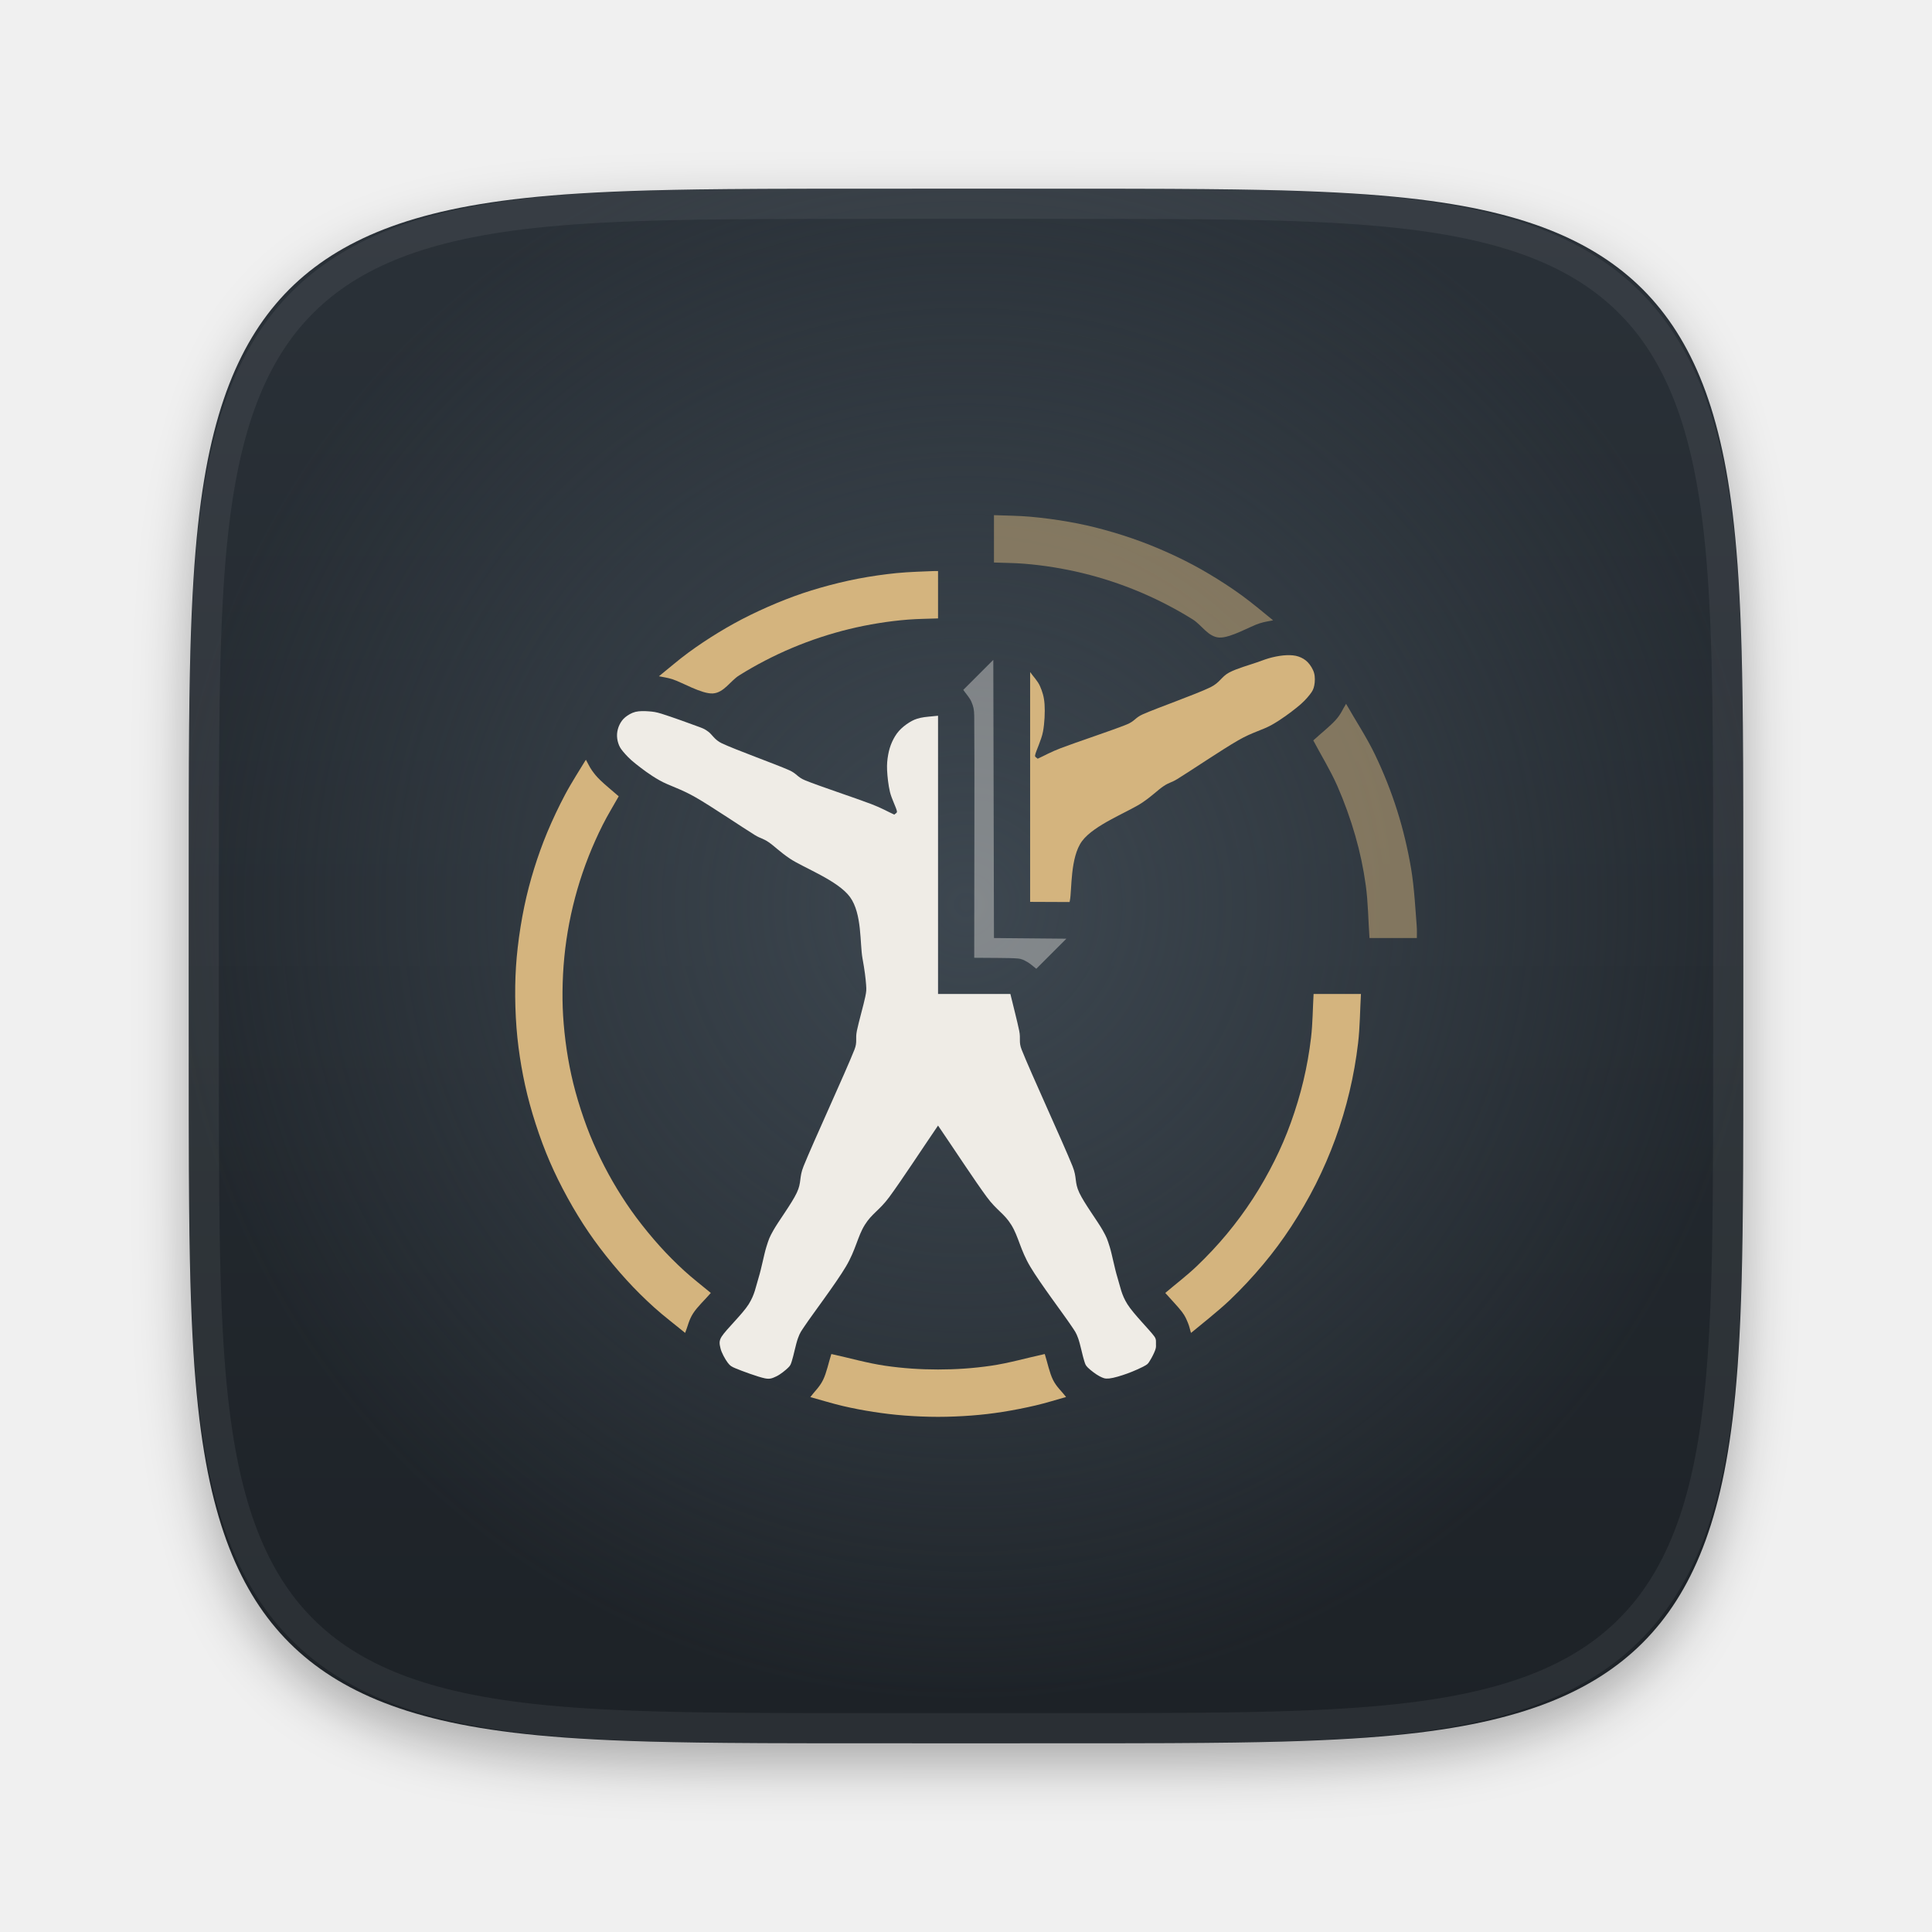
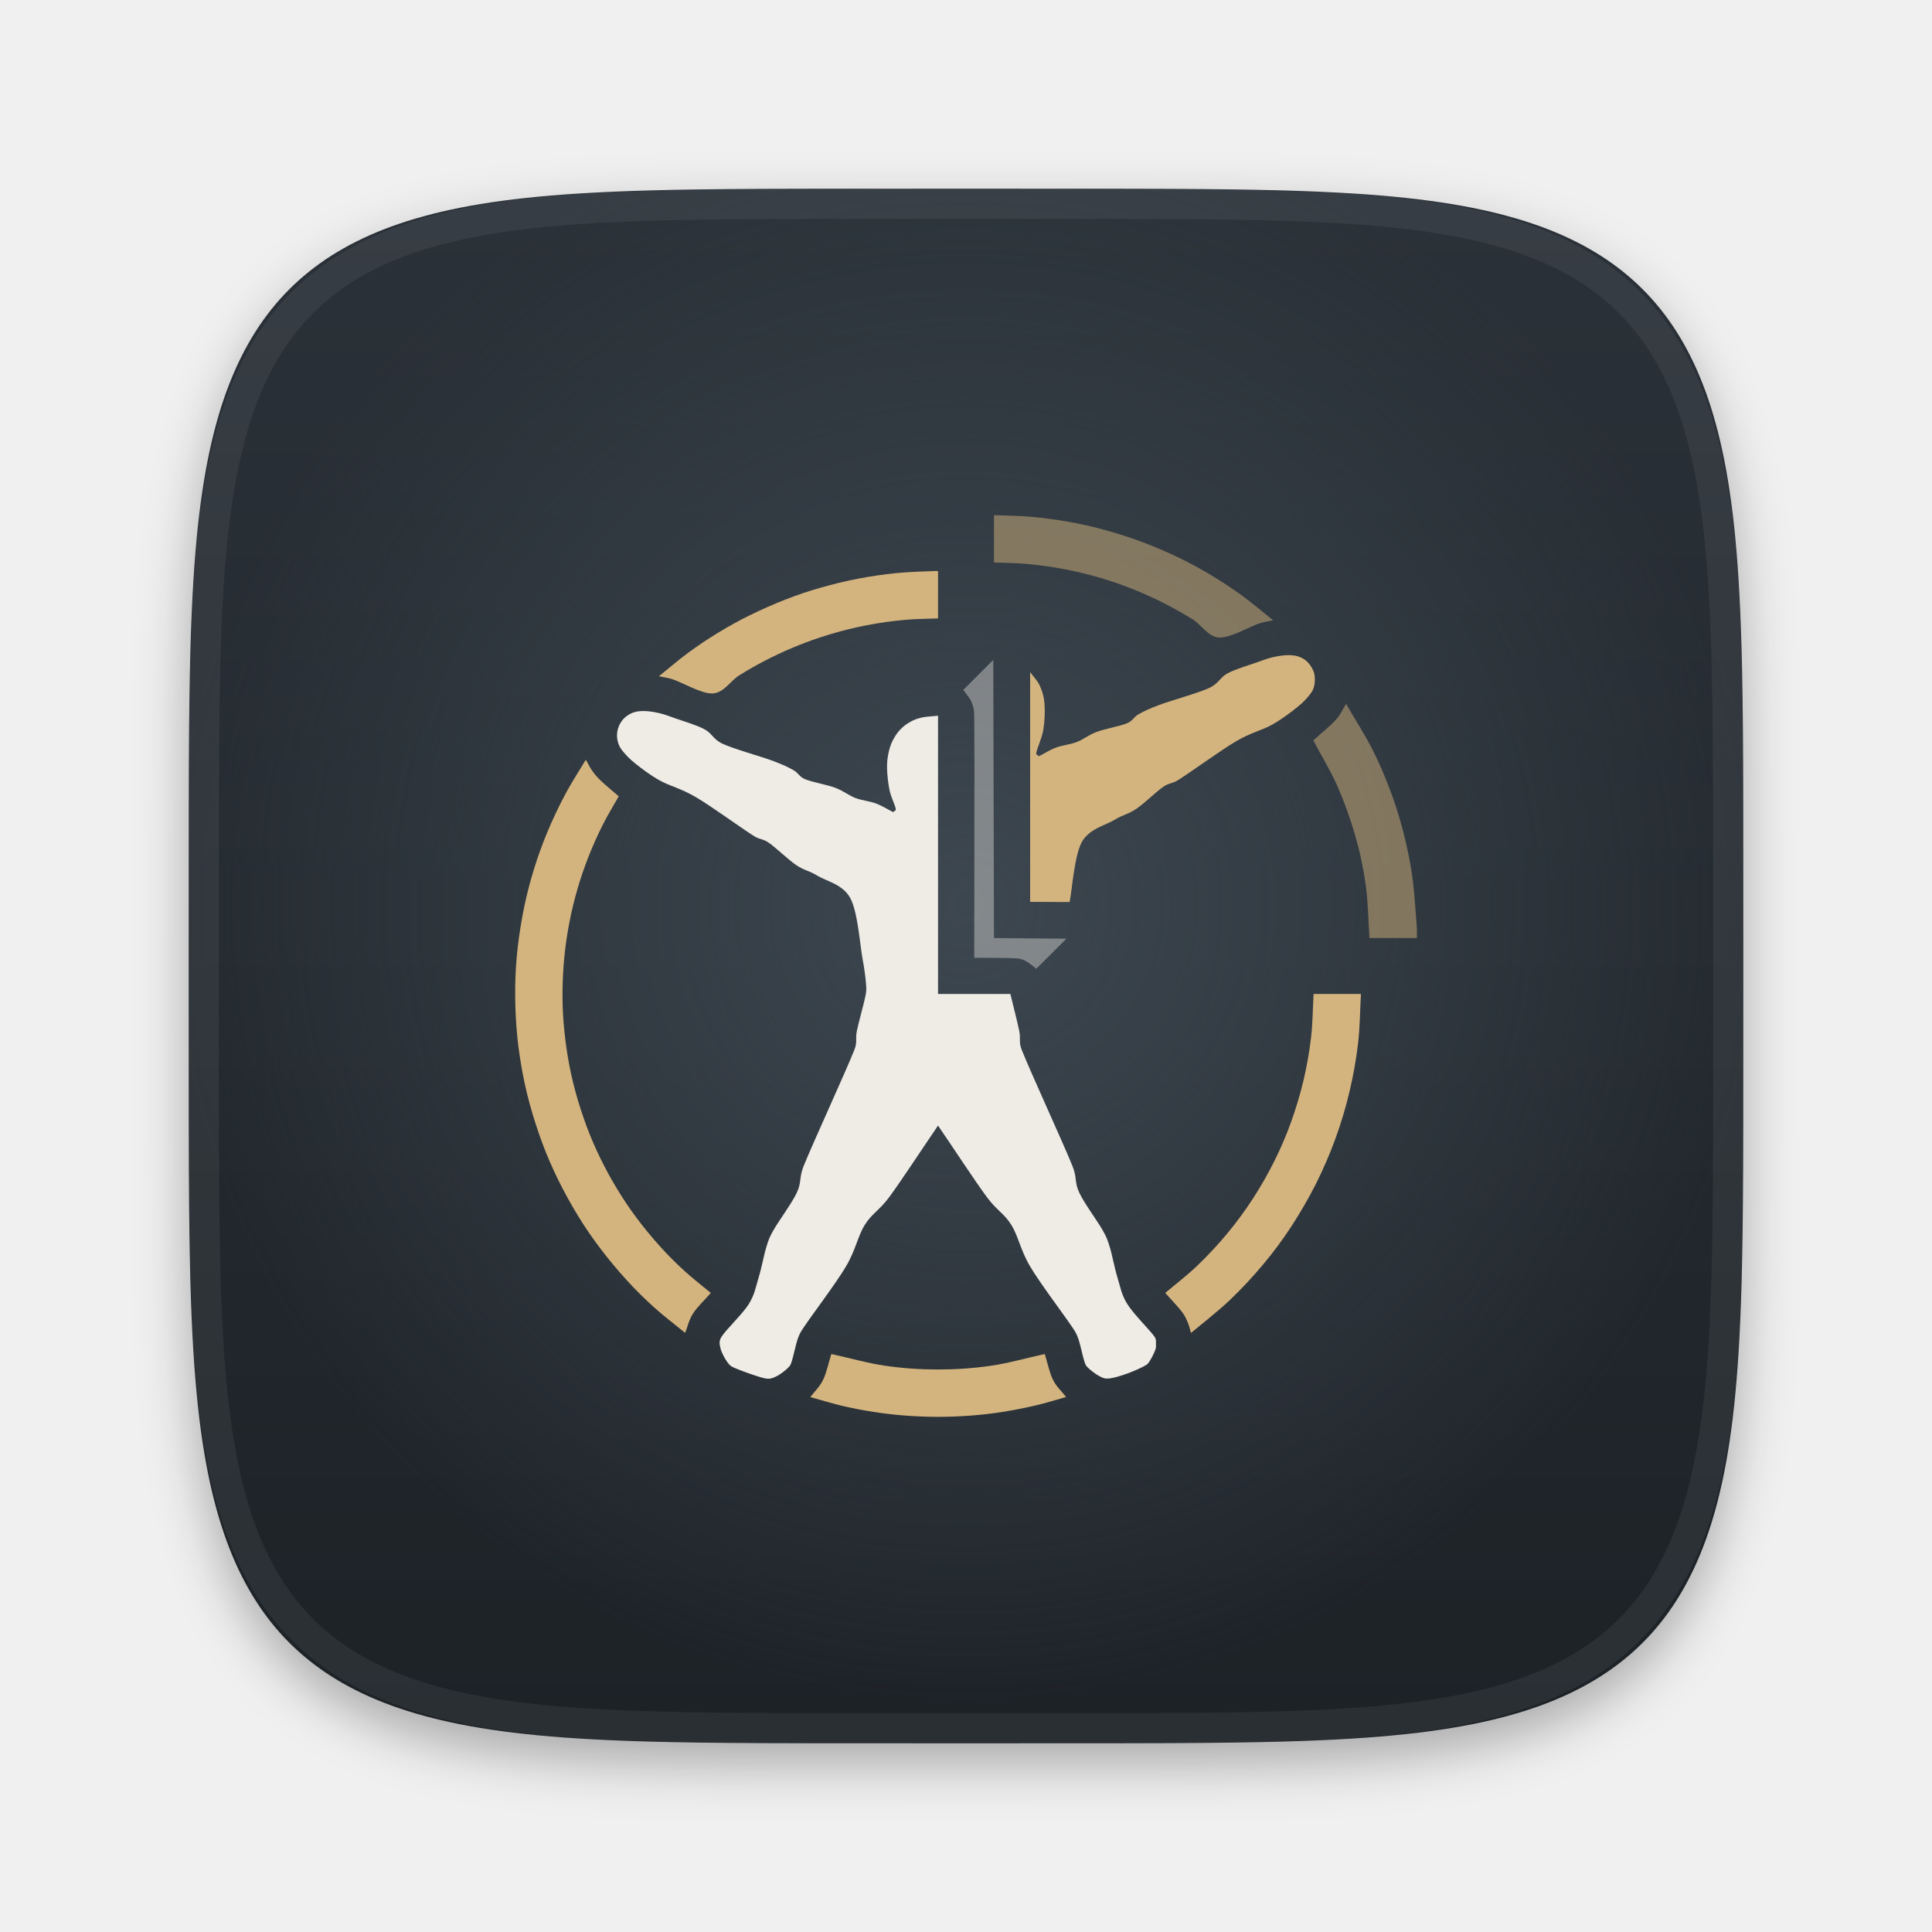
<svg xmlns="http://www.w3.org/2000/svg" viewBox="0 0 1024 1024" width="1024" height="1024">
  <defs>
    <linearGradient id="bg" x1="0" y1="0" x2="0" y2="1">
      <stop offset="0" stop-color="#2a3138" />
      <stop offset="1" stop-color="#1d2227" />
    </linearGradient>
    <radialGradient id="spot" cx=".5" cy=".46" r=".52">
      <stop offset="0" stop-color="#3d4750" />
      <stop offset=".55" stop-color="#3d4750" stop-opacity=".5" />
      <stop offset="1" stop-color="#3d4750" stop-opacity="0" />
    </radialGradient>
    <filter id="sh" x="-.2" y="-.2" width="1.4" height="1.4">
      <feGaussianBlur stdDeviation="14" />
    </filter>
  </defs>
  <path d="M924 512L923.97 593.59L923.9 619.65L923.77 638.6L923.6 654.01L923.37 667.24L923.1 678.95L922.77 689.52L922.39 699.21L921.96 708.17L921.48 716.53L920.96 724.39L920.37 731.81L919.74 738.85L919.06 745.54L918.33 751.94L917.54 758.06L916.7 763.93L915.81 769.57L914.87 775L913.88 780.24L912.83 785.29L911.73 790.18L910.57 794.91L909.36 799.49L908.1 803.93L906.79 808.23L905.41 812.41L903.99 816.47L902.5 820.41L900.96 824.24L899.37 827.96L897.71 831.58L896 835.1L894.23 838.53L892.4 841.86L890.51 845.11L888.56 848.27L886.55 851.34L884.48 854.33L882.34 857.24L880.14 860.08L877.87 862.83L875.54 865.52L873.14 868.13L870.67 870.67L868.13 873.14L865.52 875.54L862.83 877.87L860.08 880.14L857.24 882.34L854.33 884.48L851.34 886.55L848.27 888.56L845.11 890.51L841.86 892.4L838.53 894.23L835.1 896L831.58 897.71L827.96 899.37L824.24 900.96L820.41 902.5L816.47 903.99L812.41 905.41L808.23 906.79L803.93 908.1L799.49 909.36L794.91 910.57L790.18 911.73L785.29 912.83L780.24 913.88L775 914.87L769.57 915.81L763.93 916.7L758.06 917.54L751.94 918.33L745.54 919.06L738.85 919.74L731.81 920.37L724.39 920.96L716.53 921.48L708.17 921.96L699.21 922.39L689.52 922.77L678.95 923.1L667.24 923.37L654.01 923.6L638.6 923.77L619.65 923.9L593.59 923.97L512 924L430.41 923.97L404.35 923.9L385.4 923.77L369.99 923.6L356.76 923.37L345.05 923.1L334.48 922.77L324.79 922.39L315.83 921.96L307.47 921.48L299.61 920.96L292.19 920.37L285.15 919.74L278.46 919.06L272.06 918.33L265.94 917.54L260.07 916.7L254.43 915.81L249 914.87L243.76 913.88L238.71 912.83L233.82 911.73L229.09 910.57L224.51 909.36L220.07 908.1L215.77 906.79L211.59 905.41L207.53 903.99L203.59 902.5L199.76 900.96L196.04 899.37L192.42 897.71L188.9 896L185.47 894.23L182.14 892.4L178.89 890.51L175.73 888.56L172.66 886.55L169.67 884.48L166.76 882.34L163.92 880.14L161.17 877.87L158.48 875.54L155.87 873.14L153.33 870.67L150.86 868.13L148.46 865.52L146.13 862.83L143.86 860.08L141.66 857.24L139.52 854.33L137.45 851.34L135.44 848.27L133.49 845.11L131.6 841.86L129.77 838.53L128 835.1L126.29 831.58L124.63 827.96L123.04 824.24L121.5 820.41L120.01 816.47L118.59 812.41L117.21 808.23L115.9 803.93L114.64 799.49L113.43 794.91L112.27 790.18L111.17 785.29L110.12 780.24L109.13 775L108.19 769.57L107.3 763.93L106.46 758.06L105.67 751.94L104.94 745.54L104.26 738.85L103.63 731.81L103.04 724.39L102.52 716.53L102.04 708.17L101.61 699.21L101.23 689.52L100.9 678.95L100.63 667.24L100.4 654.01L100.23 638.6L100.1 619.65L100.03 593.59L100 512L100.03 430.41L100.1 404.35L100.23 385.4L100.4 369.99L100.63 356.76L100.9 345.05L101.23 334.48L101.61 324.79L102.04 315.83L102.52 307.47L103.04 299.61L103.63 292.19L104.26 285.15L104.94 278.46L105.67 272.06L106.46 265.94L107.3 260.07L108.19 254.43L109.13 249L110.12 243.76L111.17 238.71L112.27 233.82L113.43 229.09L114.64 224.51L115.9 220.07L117.21 215.77L118.59 211.59L120.01 207.53L121.5 203.59L123.04 199.76L124.63 196.04L126.29 192.42L128 188.9L129.77 185.47L131.6 182.14L133.49 178.89L135.44 175.73L137.45 172.66L139.52 169.67L141.66 166.76L143.86 163.92L146.13 161.17L148.46 158.48L150.86 155.87L153.33 153.33L155.87 150.86L158.48 148.46L161.17 146.13L163.92 143.86L166.76 141.66L169.67 139.52L172.66 137.45L175.73 135.44L178.89 133.49L182.14 131.6L185.47 129.77L188.9 128L192.42 126.29L196.04 124.63L199.76 123.04L203.59 121.5L207.53 120.01L211.59 118.59L215.77 117.21L220.07 115.9L224.51 114.64L229.09 113.43L233.82 112.27L238.71 111.17L243.76 110.12L249 109.13L254.43 108.19L260.07 107.3L265.94 106.46L272.06 105.67L278.46 104.94L285.15 104.26L292.19 103.63L299.61 103.04L307.47 102.52L315.83 102.04L324.79 101.61L334.48 101.23L345.05 100.9L356.76 100.63L369.99 100.4L385.4 100.23L404.35 100.1L430.41 100.03L512 100L593.59 100.03L619.65 100.1L638.6 100.23L654.01 100.4L667.24 100.63L678.95 100.9L689.52 101.23L699.21 101.61L708.17 102.04L716.53 102.52L724.39 103.04L731.81 103.63L738.85 104.26L745.54 104.94L751.94 105.67L758.06 106.46L763.93 107.3L769.57 108.19L775 109.13L780.24 110.12L785.29 111.17L790.18 112.27L794.91 113.43L799.49 114.64L803.93 115.9L808.23 117.21L812.41 118.59L816.47 120.01L820.41 121.5L824.24 123.04L827.96 124.63L831.58 126.29L835.1 128L838.53 129.77L841.86 131.6L845.11 133.49L848.27 135.44L851.34 137.45L854.33 139.52L857.24 141.66L860.08 143.86L862.83 146.13L865.52 148.46L868.13 150.86L870.67 153.33L873.14 155.87L875.54 158.48L877.87 161.17L880.14 163.92L882.34 166.76L884.48 169.67L886.55 172.66L888.56 175.73L890.51 178.89L892.4 182.14L894.23 185.47L896 188.9L897.71 192.42L899.37 196.04L900.96 199.76L902.5 203.59L903.99 207.53L905.41 211.59L906.79 215.77L908.1 220.07L909.36 224.51L910.57 229.09L911.73 233.82L912.83 238.71L913.88 243.76L914.87 249L915.81 254.43L916.7 260.07L917.54 265.94L918.33 272.06L919.06 278.46L919.74 285.15L920.37 292.19L920.96 299.61L921.48 307.47L921.96 315.83L922.39 324.79L922.77 334.48L923.1 345.05L923.37 356.76L923.6 369.99L923.77 385.4L923.9 404.35L923.97 430.41Z" fill="#000" fill-opacity=".3" transform="translate(0 11)" filter="url(#sh)" />
  <path d="M924 512L923.97 593.59L923.9 619.65L923.77 638.6L923.6 654.01L923.37 667.24L923.1 678.95L922.77 689.52L922.39 699.21L921.96 708.17L921.48 716.53L920.96 724.39L920.37 731.81L919.74 738.85L919.06 745.54L918.33 751.94L917.54 758.06L916.7 763.93L915.81 769.57L914.87 775L913.88 780.24L912.83 785.29L911.73 790.18L910.57 794.91L909.36 799.49L908.1 803.93L906.79 808.23L905.41 812.41L903.99 816.47L902.5 820.41L900.96 824.24L899.37 827.96L897.71 831.58L896 835.1L894.23 838.53L892.4 841.86L890.51 845.11L888.56 848.27L886.55 851.34L884.48 854.33L882.34 857.24L880.14 860.08L877.87 862.83L875.54 865.52L873.14 868.13L870.67 870.67L868.13 873.14L865.52 875.54L862.83 877.87L860.08 880.14L857.24 882.34L854.33 884.48L851.34 886.55L848.27 888.56L845.11 890.51L841.86 892.4L838.53 894.23L835.1 896L831.58 897.71L827.96 899.37L824.24 900.96L820.41 902.5L816.47 903.99L812.41 905.41L808.23 906.79L803.93 908.1L799.49 909.36L794.91 910.57L790.18 911.73L785.29 912.83L780.24 913.88L775 914.87L769.57 915.81L763.93 916.7L758.06 917.54L751.94 918.33L745.54 919.06L738.85 919.74L731.81 920.37L724.39 920.96L716.53 921.48L708.17 921.96L699.21 922.39L689.52 922.77L678.95 923.1L667.24 923.37L654.01 923.6L638.6 923.77L619.65 923.9L593.59 923.97L512 924L430.41 923.97L404.35 923.9L385.4 923.77L369.99 923.6L356.76 923.37L345.05 923.1L334.48 922.77L324.79 922.39L315.83 921.96L307.47 921.48L299.61 920.96L292.19 920.37L285.15 919.74L278.46 919.06L272.06 918.33L265.94 917.54L260.07 916.7L254.43 915.81L249 914.87L243.76 913.88L238.71 912.83L233.82 911.73L229.09 910.57L224.51 909.36L220.07 908.1L215.77 906.79L211.59 905.41L207.53 903.99L203.59 902.5L199.76 900.96L196.04 899.37L192.42 897.71L188.9 896L185.47 894.23L182.14 892.4L178.89 890.51L175.73 888.56L172.66 886.55L169.67 884.48L166.76 882.34L163.92 880.14L161.17 877.87L158.48 875.54L155.87 873.14L153.33 870.67L150.86 868.13L148.46 865.52L146.13 862.83L143.86 860.08L141.66 857.24L139.52 854.33L137.45 851.34L135.44 848.27L133.49 845.11L131.6 841.86L129.77 838.53L128 835.1L126.29 831.58L124.63 827.96L123.04 824.24L121.5 820.41L120.01 816.47L118.59 812.41L117.21 808.23L115.9 803.93L114.64 799.49L113.43 794.91L112.27 790.18L111.17 785.29L110.12 780.24L109.13 775L108.19 769.57L107.3 763.93L106.46 758.06L105.67 751.94L104.94 745.54L104.26 738.85L103.63 731.81L103.04 724.39L102.52 716.53L102.04 708.17L101.61 699.21L101.23 689.52L100.9 678.95L100.63 667.24L100.4 654.01L100.23 638.6L100.1 619.65L100.03 593.59L100 512L100.03 430.41L100.1 404.35L100.23 385.4L100.4 369.99L100.63 356.76L100.9 345.05L101.23 334.48L101.61 324.79L102.04 315.83L102.52 307.47L103.04 299.61L103.63 292.19L104.26 285.15L104.94 278.46L105.67 272.06L106.46 265.94L107.3 260.07L108.19 254.43L109.13 249L110.12 243.76L111.17 238.71L112.27 233.82L113.43 229.09L114.64 224.51L115.9 220.07L117.21 215.77L118.59 211.59L120.01 207.53L121.5 203.59L123.04 199.76L124.63 196.04L126.29 192.42L128 188.9L129.77 185.47L131.6 182.14L133.49 178.89L135.44 175.73L137.45 172.66L139.52 169.67L141.66 166.76L143.86 163.92L146.13 161.17L148.46 158.48L150.86 155.87L153.33 153.33L155.87 150.86L158.48 148.46L161.17 146.13L163.92 143.86L166.76 141.66L169.67 139.52L172.66 137.45L175.73 135.44L178.89 133.49L182.14 131.6L185.47 129.77L188.9 128L192.42 126.29L196.04 124.63L199.76 123.04L203.59 121.5L207.53 120.01L211.59 118.59L215.77 117.21L220.07 115.9L224.51 114.64L229.09 113.43L233.82 112.27L238.71 111.17L243.76 110.12L249 109.13L254.43 108.19L260.07 107.3L265.94 106.46L272.06 105.67L278.46 104.94L285.15 104.26L292.19 103.63L299.61 103.04L307.47 102.52L315.83 102.04L324.79 101.61L334.48 101.23L345.05 100.9L356.76 100.63L369.99 100.4L385.4 100.23L404.35 100.1L430.41 100.03L512 100L593.59 100.03L619.65 100.1L638.6 100.23L654.01 100.4L667.24 100.63L678.95 100.9L689.52 101.23L699.21 101.61L708.17 102.04L716.53 102.52L724.39 103.04L731.81 103.63L738.85 104.26L745.54 104.94L751.94 105.67L758.06 106.46L763.93 107.3L769.57 108.19L775 109.13L780.24 110.12L785.29 111.17L790.18 112.27L794.91 113.43L799.49 114.64L803.93 115.9L808.23 117.21L812.41 118.59L816.47 120.01L820.41 121.5L824.24 123.04L827.96 124.63L831.58 126.29L835.1 128L838.53 129.77L841.86 131.6L845.11 133.49L848.27 135.44L851.34 137.45L854.33 139.52L857.24 141.66L860.08 143.86L862.83 146.13L865.52 148.46L868.13 150.86L870.67 153.33L873.14 155.87L875.54 158.48L877.87 161.17L880.14 163.92L882.34 166.76L884.48 169.67L886.55 172.66L888.56 175.73L890.51 178.89L892.4 182.14L894.23 185.47L896 188.9L897.71 192.42L899.37 196.04L900.96 199.76L902.5 203.59L903.99 207.53L905.41 211.59L906.79 215.77L908.1 220.07L909.36 224.51L910.57 229.09L911.73 233.82L912.83 238.71L913.88 243.76L914.87 249L915.81 254.43L916.7 260.07L917.54 265.94L918.33 272.06L919.06 278.46L919.74 285.15L920.37 292.19L920.96 299.61L921.48 307.47L921.96 315.83L922.39 324.79L922.77 334.48L923.1 345.05L923.37 356.76L923.6 369.99L923.77 385.4L923.9 404.35L923.97 430.41Z" fill="url(#bg)" />
  <path d="M924 512L923.97 593.59L923.9 619.65L923.77 638.6L923.6 654.01L923.37 667.24L923.1 678.95L922.77 689.52L922.39 699.21L921.96 708.17L921.48 716.53L920.96 724.39L920.37 731.81L919.74 738.85L919.06 745.54L918.33 751.94L917.54 758.06L916.7 763.93L915.81 769.57L914.87 775L913.88 780.24L912.83 785.29L911.73 790.18L910.57 794.91L909.36 799.49L908.1 803.93L906.79 808.23L905.41 812.41L903.99 816.47L902.5 820.41L900.96 824.24L899.37 827.96L897.71 831.58L896 835.1L894.23 838.53L892.4 841.86L890.51 845.11L888.56 848.27L886.55 851.34L884.48 854.33L882.34 857.24L880.14 860.08L877.87 862.83L875.54 865.52L873.14 868.13L870.67 870.67L868.13 873.14L865.52 875.54L862.83 877.87L860.08 880.14L857.24 882.34L854.33 884.48L851.34 886.55L848.27 888.56L845.11 890.51L841.86 892.4L838.53 894.23L835.1 896L831.58 897.71L827.96 899.37L824.24 900.96L820.41 902.5L816.47 903.99L812.41 905.41L808.23 906.79L803.93 908.1L799.49 909.36L794.91 910.57L790.18 911.73L785.29 912.83L780.24 913.88L775 914.87L769.57 915.81L763.93 916.7L758.06 917.54L751.94 918.33L745.54 919.06L738.85 919.74L731.81 920.37L724.39 920.96L716.53 921.48L708.17 921.96L699.21 922.39L689.52 922.77L678.95 923.1L667.24 923.37L654.01 923.6L638.6 923.77L619.65 923.9L593.59 923.97L512 924L430.41 923.97L404.35 923.9L385.4 923.77L369.99 923.6L356.76 923.37L345.05 923.1L334.48 922.77L324.79 922.39L315.83 921.96L307.47 921.48L299.61 920.96L292.19 920.37L285.15 919.74L278.46 919.06L272.06 918.33L265.94 917.54L260.07 916.7L254.43 915.81L249 914.87L243.76 913.88L238.71 912.83L233.82 911.73L229.09 910.57L224.51 909.36L220.07 908.1L215.77 906.79L211.59 905.41L207.53 903.99L203.59 902.5L199.76 900.96L196.04 899.37L192.42 897.71L188.9 896L185.47 894.23L182.14 892.4L178.89 890.51L175.73 888.56L172.66 886.55L169.67 884.48L166.76 882.34L163.92 880.14L161.17 877.87L158.48 875.54L155.87 873.14L153.33 870.67L150.86 868.13L148.46 865.52L146.13 862.83L143.86 860.08L141.66 857.24L139.52 854.33L137.45 851.34L135.44 848.27L133.49 845.11L131.6 841.86L129.77 838.53L128 835.1L126.29 831.58L124.63 827.96L123.04 824.24L121.5 820.41L120.01 816.47L118.59 812.41L117.21 808.23L115.9 803.93L114.64 799.49L113.43 794.91L112.27 790.18L111.17 785.29L110.12 780.24L109.13 775L108.19 769.57L107.3 763.93L106.46 758.06L105.67 751.94L104.94 745.54L104.26 738.85L103.63 731.81L103.04 724.39L102.52 716.53L102.04 708.17L101.61 699.21L101.23 689.52L100.9 678.95L100.63 667.24L100.4 654.01L100.23 638.6L100.1 619.65L100.03 593.59L100 512L100.03 430.41L100.1 404.35L100.23 385.4L100.4 369.99L100.63 356.76L100.9 345.05L101.23 334.48L101.61 324.79L102.04 315.83L102.52 307.47L103.04 299.61L103.63 292.19L104.26 285.15L104.94 278.46L105.67 272.06L106.46 265.94L107.3 260.07L108.19 254.43L109.13 249L110.12 243.76L111.17 238.71L112.27 233.82L113.43 229.09L114.64 224.51L115.9 220.07L117.21 215.77L118.59 211.59L120.01 207.53L121.5 203.59L123.04 199.76L124.63 196.04L126.29 192.42L128 188.9L129.77 185.47L131.6 182.14L133.49 178.89L135.44 175.73L137.45 172.66L139.52 169.67L141.66 166.76L143.86 163.92L146.13 161.17L148.46 158.48L150.86 155.87L153.33 153.33L155.87 150.86L158.48 148.46L161.17 146.13L163.92 143.86L166.76 141.66L169.67 139.52L172.66 137.45L175.73 135.44L178.89 133.49L182.14 131.6L185.47 129.77L188.9 128L192.42 126.29L196.04 124.63L199.76 123.04L203.59 121.5L207.53 120.01L211.59 118.59L215.77 117.21L220.07 115.9L224.51 114.64L229.09 113.43L233.82 112.27L238.71 111.17L243.76 110.12L249 109.13L254.43 108.19L260.07 107.3L265.94 106.46L272.06 105.67L278.46 104.94L285.15 104.26L292.19 103.63L299.61 103.04L307.47 102.52L315.83 102.04L324.79 101.61L334.48 101.23L345.05 100.9L356.76 100.63L369.99 100.4L385.4 100.23L404.35 100.1L430.41 100.03L512 100L593.59 100.03L619.65 100.1L638.6 100.23L654.01 100.4L667.24 100.63L678.95 100.9L689.52 101.23L699.21 101.61L708.17 102.04L716.53 102.52L724.39 103.04L731.81 103.63L738.85 104.26L745.54 104.94L751.94 105.67L758.06 106.46L763.93 107.3L769.57 108.19L775 109.13L780.24 110.12L785.29 111.17L790.18 112.27L794.91 113.43L799.49 114.64L803.93 115.9L808.23 117.21L812.41 118.59L816.47 120.01L820.41 121.5L824.24 123.04L827.96 124.63L831.58 126.29L835.1 128L838.53 129.77L841.86 131.6L845.11 133.49L848.27 135.44L851.34 137.45L854.33 139.52L857.24 141.66L860.08 143.86L862.83 146.13L865.52 148.46L868.13 150.86L870.67 153.33L873.14 155.87L875.54 158.48L877.87 161.17L880.14 163.92L882.34 166.76L884.48 169.67L886.55 172.66L888.56 175.73L890.51 178.89L892.4 182.14L894.23 185.47L896 188.9L897.71 192.42L899.37 196.04L900.96 199.76L902.5 203.59L903.99 207.53L905.41 211.59L906.79 215.77L908.1 220.07L909.36 224.51L910.57 229.09L911.73 233.82L912.83 238.71L913.88 243.76L914.87 249L915.81 254.43L916.7 260.07L917.54 265.94L918.33 272.06L919.06 278.46L919.74 285.15L920.37 292.19L920.96 299.61L921.48 307.47L921.96 315.83L922.39 324.79L922.77 334.48L923.1 345.05L923.37 356.76L923.6 369.99L923.77 385.4L923.9 404.35L923.97 430.41Z" fill="url(#spot)" />
-   <path fill="#d4b47e" d="M567.07 477.19C568.17 471.8 567.13 454.41 573.52 445.78C579.9 437.15 598.18 430.28 605.38 425.43C610.75 421.81 613.57 418.79 616.66 416.71C619.75 414.63 620.77 414.89 623.94 412.94C630.54 408.89 647.9 397.19 656.25 392.4C663.97 387.97 668.86 387.1 674.03 384.21C679.2 381.31 683.93 377.7 687.28 375.04C690.64 372.38 692.6 370.2 694.15 368.24C695.7 366.28 696.2 365.22 696.59 363.3C696.98 361.38 697.06 358.76 696.5 356.73C695.93 354.69 694.58 352.54 693.21 351.08C691.84 349.63 690.14 348.63 688.26 347.99C686.39 347.35 684.3 347.19 681.96 347.27C679.63 347.34 676.87 347.79 674.24 348.43C671.6 349.07 669.78 349.8 666.13 351.09C662.33 352.44 655.55 354.28 651.43 356.48C647.32 358.69 646.63 361.81 641.43 364.33C633.82 368.01 613.09 375.32 605.74 378.58C601.6 380.42 601.51 382.2 597.33 383.93C590.08 386.92 570.13 393.5 562.24 396.53C556.52 398.73 554.07 400.27 549.99 402.14C549.53 401.54 548.42 401.35 548.61 400.34C549.08 397.94 551.97 392.26 552.81 387.76C553.65 383.26 553.91 377.35 553.64 373.33C553.37 369.31 552.47 366.5 551.2 363.64C549.92 360.78 547.72 358.68 545.99 356.2L545.99 478.01L566.9 478.1C566.95 477.79 566.98 477.6 567.07 477.19Z" />
+   <path fill="#d4b47e" d="M567.07 477.19C568.15 471.89 569.46 453.39 573.4 446.28C577.34 439.18 585.88 437.47 590.69 434.55C595.49 431.62 597.93 431.63 602.23 428.72C606.54 425.8 612.82 419.59 616.52 417.04C619.77 414.81 621.08 415.55 624.43 413.46C630.84 409.45 646.69 397.88 654.96 393C663.18 388.15 668.64 387.2 674.03 384.21C679.42 381.21 683.93 377.7 687.28 375.04C690.64 372.38 692.6 370.2 694.15 368.24C695.7 366.28 696.2 365.22 696.59 363.3C696.98 361.38 697.06 358.76 696.5 356.73C695.93 354.69 694.58 352.54 693.21 351.08C691.84 349.63 690.14 348.63 688.26 347.99C686.39 347.35 684.3 347.19 681.96 347.27C679.63 347.34 676.86 347.8 674.24 348.43C671.61 349.06 669.84 349.76 666.24 351.05C662.31 352.46 654.88 354.61 650.66 356.87C646.45 359.13 646.07 362.24 640.95 364.61C634.93 367.39 620.79 371.26 614.55 373.58C609.39 375.5 606.39 376.91 603.5 378.55C600.62 380.18 600.57 381.99 597.26 383.38C593.56 384.94 585.76 386.25 581.33 387.9C576.9 389.55 574.28 391.91 570.69 393.3C567.09 394.68 563.11 394.96 559.77 396.22C556.43 397.47 553.69 399.29 550.65 400.83C550.17 400.26 549.05 400.12 549.22 399.12C549.6 396.81 552.22 391.27 552.96 386.93C553.69 382.6 553.92 377.01 553.62 373.12C553.32 369.22 552.43 366.37 551.16 363.55C549.88 360.73 547.71 358.65 545.99 356.2L545.99 478.01L566.9 478.1C566.95 477.79 566.98 477.6 567.07 477.19Z" />
  <path fill="#efece6" fill-opacity="0.4" d="M565.2 497.53L526.82 497.18L526.47 349.74L510.56 365.65C512.01 367.77 513.93 369.74 514.9 372.03C515.86 374.31 516.32 375.96 516.36 379.36C516.6 401.97 516.36 464.88 516.36 507.64C523.97 507.76 534.53 507.63 539.2 508C541.71 508.2 542.75 508.92 544.43 509.83C546.1 510.75 547.65 512.26 549.26 513.47L565.2 497.53Z" />
-   <path fill="#efece6" d="M368.82 422.68C377.23 427.51 393.64 438.63 400.06 442.58C403.23 444.52 404.25 444.26 407.34 446.34C410.43 448.42 413.25 451.44 418.62 455.06C425.82 459.92 444.11 466.65 450.53 475.46C456.95 484.26 455.71 500.16 457.13 507.9C458.29 514.21 458.8 518.51 459.05 521.89C459.26 524.76 459.2 525.38 458.64 528.2C457.82 532.28 455.13 541.63 454.17 546.32C453.25 550.82 454.55 552.07 452.87 556.35C448.15 568.31 430.99 605.49 425.9 618.13C423.43 624.25 424.98 626.54 422.31 632.19C419.65 637.85 412.6 647.29 409.92 652.07C407.79 655.85 407.5 656.72 406.2 660.86C404.9 665.05 403.64 672.13 402.07 677.2C400.5 682.28 400.05 686.1 396.79 691.31C393.52 696.51 384.97 704.53 382.48 708.43C380.95 710.84 381.36 712.39 381.89 714.69C382.43 716.99 384.37 720.46 385.69 722.22C387.02 723.98 387.69 724.33 389.84 725.24C393.13 726.63 401.87 729.85 405.48 730.56C408.2 731.1 409.43 730.44 411.48 729.5C413.53 728.55 416.39 726.24 417.76 724.88C419.05 723.61 419.12 723.11 419.69 721.38C420.56 718.79 421.8 712.4 422.93 709.31C424.06 706.22 424.6 705.63 426.46 702.85C430.69 696.52 442.99 680.32 448.3 671.38C453.62 662.45 454.52 655.38 458.35 649.22C462.19 643.07 466.03 641.64 471.34 634.45C477.81 625.67 488.57 609.19 497.18 596.57C505.8 609.19 516.56 625.68 523.03 634.45C528.33 641.63 532.16 643.04 536 649.2C539.84 655.36 540.75 662.44 546.07 671.38C551.39 680.33 563.68 696.52 567.91 702.85C569.77 705.63 570.31 706.22 571.44 709.31C572.57 712.4 573.81 718.79 574.68 721.38C575.25 723.11 575.32 723.6 576.61 724.88C577.97 726.23 580.95 728.51 582.83 729.47C584.72 730.42 585.56 730.85 587.92 730.62C590.36 730.37 594.3 729.15 597.51 727.99C600.72 726.84 605.15 724.85 607.17 723.67C608.63 722.82 608.8 722.24 609.64 720.91C610.49 719.59 611.72 717.12 612.23 715.72C612.73 714.34 612.74 713.73 612.68 712.51C612.63 711.29 612.98 709.97 611.89 708.43C609.37 704.89 600.85 696.51 597.58 691.31C594.32 686.1 593.87 682.28 592.3 677.2C590.73 672.13 589.47 665.05 588.17 660.86C586.87 656.72 586.58 655.85 584.45 652.07C581.77 647.29 574.72 637.85 572.06 632.19C569.39 626.54 570.94 624.25 568.47 618.13C563.38 605.49 546.22 568.31 541.5 556.35C539.82 552.07 541.11 550.83 540.2 546.33C539.2 541.41 537.08 533.32 535.52 526.82L497.18 526.82L497.18 379.36C494.08 379.73 490.39 379.88 487.86 380.47C485.33 381.05 483.91 381.71 482 382.87C480.1 384.03 477.97 385.71 476.44 387.44C474.91 389.17 473.75 391.16 472.8 393.27C471.85 395.38 471.18 397.57 470.74 400.08C470.3 402.58 470.02 404.99 470.18 408.27C470.34 411.55 470.83 416.16 471.7 419.77C472.57 423.39 475 427.97 475.39 429.97C475.58 430.98 474.47 431.17 474.01 431.77C469.93 429.9 467.48 428.36 461.76 426.16C453.87 423.13 433.92 416.55 426.67 413.56C422.49 411.83 422.4 410.05 418.26 408.21C410.91 404.95 389.7 397.35 382.57 393.96C378.73 392.13 377.41 389.27 375.48 387.86C373.61 386.49 373.15 386.29 370.99 385.45C366.87 383.87 355.28 379.74 350.77 378.34C347.76 377.4 346.28 377.2 343.95 377.03C341.62 376.85 338.91 376.78 336.81 377.3C334.72 377.82 332.8 379.01 331.39 380.15C329.98 381.29 329.06 382.68 328.34 384.15C327.62 385.63 327.16 387.38 327.05 389.02C326.95 390.66 327.2 392.45 327.73 394.01C328.26 395.56 328.78 396.6 330.25 398.35C331.77 400.14 333.59 402.21 336.82 404.75C340.05 407.3 344.3 410.64 349.63 413.63C354.97 416.62 360.46 417.88 368.82 422.68Z" />
+   <path fill="#efece6" d="M369.04 422.63C377.35 427.53 393.16 439.08 399.57 443.09C402.92 445.18 404.23 444.44 407.48 446.67C411.23 449.25 417.71 455.6 422.02 458.51C426.32 461.43 428.54 461.27 433.31 464.18C438.08 467.08 446.68 468.68 450.65 475.97C454.62 483.25 455.73 500.24 457.13 507.9C458.29 514.21 458.8 518.51 459.05 521.89C459.26 524.76 459.2 525.38 458.64 528.2C457.82 532.28 455.13 541.63 454.17 546.32C453.25 550.82 454.55 552.07 452.87 556.35C448.15 568.31 430.99 605.49 425.9 618.13C423.43 624.25 424.98 626.54 422.31 632.19C419.65 637.85 412.6 647.29 409.92 652.07C407.79 655.85 407.5 656.72 406.2 660.86C404.9 665.05 403.64 672.13 402.07 677.2C400.5 682.28 400.05 686.1 396.79 691.31C393.52 696.51 384.97 704.53 382.48 708.43C380.95 710.84 381.36 712.39 381.89 714.69C382.43 716.99 384.37 720.46 385.69 722.22C387.02 723.98 387.69 724.33 389.84 725.24C393.13 726.63 401.87 729.85 405.48 730.56C408.2 731.1 409.43 730.44 411.48 729.5C413.53 728.55 416.39 726.24 417.76 724.88C419.05 723.61 419.12 723.11 419.69 721.38C420.56 718.79 421.8 712.4 422.93 709.31C424.06 706.22 424.6 705.63 426.46 702.85C430.69 696.52 442.99 680.32 448.3 671.38C453.62 662.45 454.52 655.38 458.35 649.22C462.19 643.07 466.03 641.64 471.34 634.45C477.81 625.67 488.57 609.19 497.18 596.57C505.8 609.19 516.56 625.68 523.03 634.45C528.33 641.63 532.16 643.04 536 649.2C539.84 655.36 540.75 662.44 546.07 671.38C551.39 680.33 563.68 696.52 567.91 702.85C569.77 705.63 570.31 706.22 571.44 709.31C572.57 712.4 573.81 718.79 574.68 721.38C575.25 723.11 575.32 723.6 576.61 724.88C577.97 726.23 580.95 728.51 582.83 729.47C584.72 730.42 585.56 730.85 587.92 730.62C590.36 730.37 594.3 729.15 597.51 727.99C600.72 726.84 605.15 724.85 607.17 723.67C608.63 722.82 608.8 722.24 609.64 720.91C610.49 719.59 611.72 717.12 612.23 715.72C612.73 714.34 612.74 713.73 612.68 712.51C612.63 711.29 612.98 709.97 611.89 708.43C609.37 704.89 600.85 696.51 597.58 691.31C594.32 686.1 593.87 682.28 592.3 677.2C590.73 672.13 589.47 665.05 588.17 660.86C586.87 656.72 586.58 655.85 584.45 652.07C581.77 647.29 574.72 637.85 572.06 632.19C569.39 626.54 570.94 624.25 568.47 618.13C563.38 605.49 546.22 568.31 541.5 556.35C539.82 552.07 541.11 550.83 540.2 546.33C539.2 541.41 537.08 533.32 535.52 526.82L497.18 526.82L497.18 379.36C494.37 379.67 491.18 379.75 488.75 380.27C486.32 380.8 484.57 381.44 482.62 382.52C480.68 383.59 478.69 385.04 477.1 386.72C475.52 388.39 474.16 390.48 473.13 392.56C472.09 394.64 471.41 396.73 470.91 399.19C470.42 401.66 470.06 404.04 470.16 407.33C470.26 410.62 470.73 415.35 471.5 418.92C472.27 422.49 474.46 426.83 474.78 428.75C474.94 429.73 473.87 429.89 473.42 430.46C470.36 428.92 467.58 427.1 464.23 425.85C460.88 424.59 456.91 424.31 453.31 422.93C449.72 421.54 447.1 419.18 442.67 417.53C438.24 415.88 430.44 414.57 426.74 413.01C423.43 411.62 423.38 409.81 420.5 408.18C417.61 406.54 414.61 405.13 409.45 403.21C403.21 400.89 389.07 397.02 383.05 394.24C377.93 391.87 377.54 388.75 373.34 386.5C369.14 384.25 361.75 382.11 357.84 380.71C354.26 379.43 352.47 378.73 349.89 378.09C347.31 377.46 344.63 377.01 342.35 376.9C340.07 376.8 338.03 376.93 336.2 377.47C334.37 378.01 332.69 379.05 331.38 380.16C330.06 381.28 329.05 382.69 328.33 384.17C327.61 385.65 327.15 387.39 327.05 389.04C326.95 390.68 327.19 392.46 327.73 394.02C328.28 395.59 328.82 396.65 330.31 398.41C331.83 400.2 333.58 402.21 336.82 404.75C340.05 407.3 344.36 410.71 349.73 413.69C355.1 416.67 360.73 417.73 369.04 422.63Z" />
  <path fill="#d4b47e" fill-opacity="0.5" d="M750.85 490.31C750.34 484.15 749.62 470.36 747.89 460.22C746.16 450.08 743.67 439.51 740.49 429.49C737.32 419.47 733.36 409.52 728.85 400.11C724.34 390.7 718.58 382.07 713.45 373.05C711.62 375.9 710.86 378.36 707.96 381.58C705.07 384.81 700.03 388.82 696.07 392.43C700.31 400.46 705.08 408.11 708.79 416.52C712.49 424.94 715.81 434.14 718.32 442.92C720.84 451.7 722.63 460.14 723.88 469.19C725.14 478.23 725.2 487.85 725.86 497.18L750.96 497.18C750.92 494.89 751.11 493.42 750.85 490.31ZM674.26 328.36C671.49 326.15 663.68 319.55 658.12 315.53C652.55 311.5 646.57 307.62 640.87 304.23C635.16 300.83 629.88 298.01 623.89 295.15C617.9 292.3 611.35 289.48 604.91 287.09C598.47 284.69 591.67 282.55 585.27 280.8C578.87 279.05 573.03 277.73 566.49 276.58C559.95 275.42 552.66 274.46 546.05 273.87C539.43 273.28 533.23 273.32 526.82 273.04L526.82 298.14C532.1 298.35 537.41 298.35 542.68 298.77C547.95 299.19 553.22 299.83 558.44 300.67C563.65 301.51 568.86 302.56 573.99 303.81C579.13 305.06 584.23 306.53 589.25 308.18C594.27 309.84 599.24 311.71 604.11 313.76C608.99 315.81 613.79 318.07 618.48 320.5C623.18 322.94 627.65 325.47 632.27 328.37C636.89 331.27 640.33 337.56 646.19 337.91C652.04 338.25 662.66 331.96 667.42 330.44C670.67 329.4 672.31 329.34 674.75 328.8C674.59 328.65 674.49 328.55 674.26 328.36Z" />
  <path fill="#d4b47e" d="M494.43 302.69C490.77 302.87 481.82 303.08 475.21 303.75C468.61 304.42 461.55 305.41 454.81 306.71C448.06 308.01 441.14 309.71 434.76 311.54C428.37 313.37 422.7 315.28 416.52 317.69C410.33 320.1 403.59 323.06 397.64 325.99C391.68 328.92 386.25 331.94 380.77 335.27C375.3 338.6 370.02 342.11 364.77 345.96C359.51 349.82 354.42 354.27 349.25 358.43C351.69 358.97 353.33 359.03 356.58 360.07C361.34 361.59 371.96 367.88 377.81 367.54C383.67 367.19 387.11 360.9 391.73 358C396.35 355.1 400.82 352.57 405.52 350.13C410.21 347.7 415.01 345.44 419.89 343.39C424.76 341.34 429.73 339.47 434.75 337.82C439.77 336.16 444.87 334.69 450.01 333.44C455.14 332.19 460.35 331.14 465.56 330.3C470.78 329.46 476.05 328.82 481.32 328.4C486.59 327.98 491.9 327.98 497.18 327.77L497.18 302.67C496.27 302.68 495.68 302.63 494.43 302.69ZM310.05 403.43C308.21 406.51 302.83 414.89 299.51 421.15C296.18 427.42 292.84 434.49 290.1 441.04C287.37 447.59 285.13 453.88 283.09 460.43C281.06 466.99 279.35 473.45 277.9 480.39C276.45 487.34 275.21 495.06 274.41 502.11C273.6 509.16 273.19 515.6 273.08 522.69C272.97 529.78 273.21 537.6 273.75 544.68C274.3 551.75 275.17 558.37 276.34 565.14C277.51 571.9 278.93 578.43 280.8 585.27C282.67 592.11 285.08 599.56 287.57 606.2C290.06 612.84 292.62 618.76 295.75 625.13C298.88 631.5 302.65 638.35 306.36 644.4C310.06 650.45 313.69 655.78 317.97 661.44C322.25 667.1 327.25 673.12 332.03 678.36C336.81 683.6 341.47 688.21 346.66 692.9C351.84 697.58 357.65 701.94 363.14 706.46C364.54 703.02 365.08 699.67 367.35 696.14C369.62 692.61 373.62 688.91 376.75 685.29C372.04 681.35 367.12 677.61 362.61 673.48C358.1 669.34 353.92 665.17 349.7 660.49C345.48 655.8 341.08 650.44 337.31 645.39C333.54 640.34 330.26 635.4 327.09 630.19C323.92 624.98 320.98 619.6 318.31 614.12C315.63 608.64 313.25 603.21 311.04 597.31C308.83 591.41 306.69 584.8 305.03 578.73C303.36 572.65 302.11 566.85 301.07 560.84C300.03 554.84 299.26 548.55 298.77 542.68C298.28 536.8 298.09 531.49 298.14 525.59C298.2 519.7 298.5 513.37 299.1 507.31C299.69 501.24 300.58 495.17 301.73 489.18C302.88 483.19 304.32 477.23 306.01 471.38C307.71 465.52 309.69 459.72 311.92 454.04C314.15 448.37 316.72 442.65 319.39 437.32C322.06 431.99 325.09 427.15 327.93 422.06C324.72 419.26 320.67 415.95 318.3 413.65C316 411.43 315.01 410.13 313.72 408.3C312.43 406.47 311.61 404.56 310.55 402.69C310.39 402.93 310.26 403.08 310.05 403.43ZM429.49 740.49C435.24 742.07 441.16 743.9 446.73 745.21C452.31 746.51 457.5 747.49 462.94 748.33C468.37 749.17 473.62 749.81 479.32 750.25C485.03 750.69 491.23 750.96 497.18 750.96C503.14 750.96 509.34 750.69 515.05 750.25C520.75 749.81 525.78 749.22 531.43 748.33C537.09 747.44 543.37 746.21 548.98 744.89C554.58 743.58 559.69 741.92 565.05 740.44C562.74 737.41 560 735.15 558.11 731.35C556.23 727.55 555.19 722.22 553.74 717.66C544.22 719.73 534.61 722.52 525.18 723.88C515.76 725.25 506.52 725.86 497.18 725.86C487.85 725.86 478.61 725.25 469.19 723.88C459.76 722.52 450.15 719.73 440.63 717.66C439.17 722.22 438.11 727.54 436.26 731.35C434.4 735.15 431.75 737.45 429.49 740.49ZM631.81 706.03C635.23 703.14 645.45 695.14 651.74 689.15C658.04 683.16 664.15 676.56 669.58 670.07C675 663.58 679.68 657.28 684.32 650.2C688.95 643.12 693.49 635.36 697.4 627.59C701.3 619.83 704.78 611.79 707.76 603.62C710.74 595.46 713.26 587.06 715.26 578.61C717.27 570.15 718.8 561.52 719.81 552.89C720.82 544.26 720.82 535.51 721.33 526.82L696.23 526.82C695.78 534.53 695.78 542.3 694.88 549.97C693.98 557.63 692.63 565.3 690.84 572.81C689.06 580.32 686.73 587.95 684.18 595.02C681.63 602.09 678.88 608.49 675.52 615.22C672.17 621.94 668.24 628.89 664.03 635.36C659.82 641.83 655.2 648.09 650.27 654.03C645.34 659.97 639.88 665.76 634.44 670.97C628.99 676.18 623.22 680.52 617.62 685.29C620.56 688.63 624.45 692.64 626.45 695.29C628.3 697.73 628.85 699.34 629.65 701.2C630.44 703.07 630.7 704.71 631.23 706.46C631.42 706.32 631.56 706.24 631.81 706.03Z" />
  <path d="M916 512L915.98 592.01L915.9 617.56L915.78 636.14L915.61 651.26L915.38 664.23L915.11 675.71L914.79 686.08L914.42 695.57L914 704.36L913.53 712.56L913.01 720.27L912.45 727.54L911.83 734.44L911.16 741.01L910.44 747.28L909.67 753.28L908.84 759.03L907.97 764.57L907.05 769.89L906.07 775.03L905.04 779.99L903.97 784.78L902.83 789.42L901.65 793.91L900.41 798.26L899.12 802.48L897.77 806.58L896.38 810.56L894.92 814.42L893.41 818.17L891.85 821.83L890.22 825.38L888.55 828.83L886.81 832.19L885.02 835.46L883.16 838.64L881.25 841.74L879.28 844.75L877.24 847.68L875.15 850.54L872.99 853.32L870.77 856.02L868.48 858.65L866.12 861.21L863.7 863.7L861.21 866.12L858.65 868.48L856.02 870.77L853.32 872.99L850.54 875.15L847.68 877.24L844.75 879.28L841.74 881.25L838.64 883.16L835.46 885.02L832.19 886.81L828.83 888.55L825.38 890.22L821.83 891.85L818.17 893.41L814.42 894.92L810.56 896.38L806.58 897.77L802.48 899.12L798.26 900.41L793.91 901.65L789.42 902.83L784.78 903.97L779.99 905.04L775.03 906.07L769.89 907.05L764.57 907.97L759.03 908.84L753.28 909.67L747.28 910.44L741.01 911.16L734.44 911.83L727.54 912.45L720.27 913.01L712.56 913.53L704.36 914L695.57 914.42L686.08 914.79L675.71 915.11L664.23 915.38L651.26 915.61L636.14 915.78L617.56 915.9L592.01 915.98L512 916L431.99 915.98L406.44 915.9L387.86 915.78L372.74 915.61L359.77 915.38L348.29 915.11L337.92 914.79L328.43 914.42L319.64 914L311.44 913.53L303.73 913.01L296.46 912.45L289.56 911.83L282.99 911.16L276.72 910.44L270.72 909.67L264.97 908.84L259.43 907.97L254.11 907.05L248.97 906.07L244.01 905.04L239.22 903.97L234.58 902.83L230.09 901.65L225.74 900.41L221.52 899.12L217.42 897.77L213.44 896.38L209.58 894.92L205.83 893.41L202.17 891.85L198.62 890.22L195.17 888.55L191.81 886.81L188.54 885.02L185.36 883.16L182.26 881.25L179.25 879.28L176.32 877.24L173.46 875.15L170.68 872.99L167.98 870.77L165.35 868.48L162.79 866.12L160.3 863.7L157.88 861.21L155.52 858.65L153.23 856.02L151.01 853.32L148.85 850.54L146.76 847.68L144.72 844.75L142.75 841.74L140.84 838.64L138.98 835.46L137.19 832.19L135.45 828.83L133.78 825.38L132.15 821.83L130.59 818.17L129.08 814.42L127.62 810.56L126.23 806.58L124.88 802.48L123.59 798.26L122.35 793.91L121.17 789.42L120.03 784.78L118.96 779.99L117.93 775.03L116.95 769.89L116.03 764.57L115.16 759.03L114.33 753.28L113.56 747.28L112.84 741.01L112.17 734.44L111.55 727.54L110.99 720.27L110.47 712.56L110 704.36L109.58 695.57L109.21 686.08L108.89 675.71L108.62 664.23L108.39 651.26L108.22 636.14L108.1 617.56L108.02 592.01L108 512L108.02 431.99L108.1 406.44L108.22 387.86L108.39 372.74L108.62 359.77L108.89 348.29L109.21 337.92L109.58 328.43L110 319.64L110.47 311.44L110.99 303.73L111.55 296.46L112.17 289.56L112.84 282.99L113.56 276.72L114.33 270.72L115.16 264.97L116.03 259.43L116.95 254.11L117.93 248.97L118.96 244.01L120.03 239.22L121.17 234.58L122.35 230.09L123.59 225.74L124.88 221.52L126.23 217.42L127.62 213.44L129.08 209.58L130.59 205.83L132.15 202.17L133.78 198.62L135.45 195.17L137.19 191.81L138.98 188.54L140.84 185.36L142.75 182.26L144.72 179.25L146.76 176.32L148.85 173.46L151.01 170.68L153.23 167.98L155.52 165.35L157.88 162.79L160.3 160.3L162.79 157.88L165.35 155.52L167.98 153.23L170.68 151.01L173.46 148.85L176.32 146.76L179.25 144.72L182.26 142.75L185.36 140.84L188.54 138.98L191.81 137.19L195.17 135.45L198.62 133.78L202.17 132.15L205.83 130.59L209.58 129.08L213.44 127.62L217.42 126.23L221.52 124.88L225.74 123.59L230.09 122.35L234.58 121.17L239.22 120.03L244.01 118.96L248.97 117.93L254.11 116.95L259.43 116.03L264.97 115.16L270.72 114.33L276.72 113.56L282.99 112.84L289.56 112.17L296.46 111.55L303.73 110.99L311.44 110.47L319.64 110L328.43 109.58L337.92 109.21L348.29 108.89L359.77 108.62L372.74 108.39L387.86 108.22L406.44 108.1L431.99 108.02L512 108L592.01 108.02L617.56 108.1L636.14 108.22L651.26 108.39L664.23 108.62L675.71 108.89L686.08 109.21L695.57 109.58L704.36 110L712.56 110.47L720.27 110.99L727.54 111.55L734.44 112.17L741.01 112.84L747.28 113.56L753.28 114.33L759.03 115.16L764.57 116.03L769.89 116.95L775.03 117.93L779.99 118.96L784.78 120.03L789.42 121.17L793.91 122.35L798.26 123.59L802.48 124.88L806.58 126.23L810.56 127.62L814.42 129.08L818.17 130.59L821.83 132.15L825.38 133.78L828.83 135.45L832.19 137.19L835.46 138.98L838.64 140.84L841.74 142.75L844.75 144.72L847.68 146.76L850.54 148.85L853.32 151.01L856.02 153.23L858.65 155.52L861.21 157.88L863.7 160.3L866.12 162.79L868.48 165.35L870.77 167.98L872.99 170.68L875.15 173.46L877.24 176.32L879.28 179.25L881.25 182.26L883.16 185.36L885.02 188.54L886.81 191.81L888.55 195.17L890.22 198.62L891.85 202.17L893.41 205.83L894.92 209.58L896.38 213.44L897.77 217.42L899.12 221.52L900.41 225.74L901.65 230.09L902.83 234.58L903.97 239.22L905.04 244.01L906.07 248.97L907.05 254.11L907.97 259.43L908.84 264.97L909.67 270.72L910.44 276.72L911.16 282.99L911.83 289.56L912.45 296.46L913.01 303.73L913.53 311.44L914 319.64L914.42 328.43L914.79 337.92L915.11 348.29L915.38 359.77L915.61 372.74L915.78 387.86L915.9 406.44L915.98 431.99Z" fill="none" stroke="#fff" stroke-opacity=".06" stroke-width="16" />
</svg>
